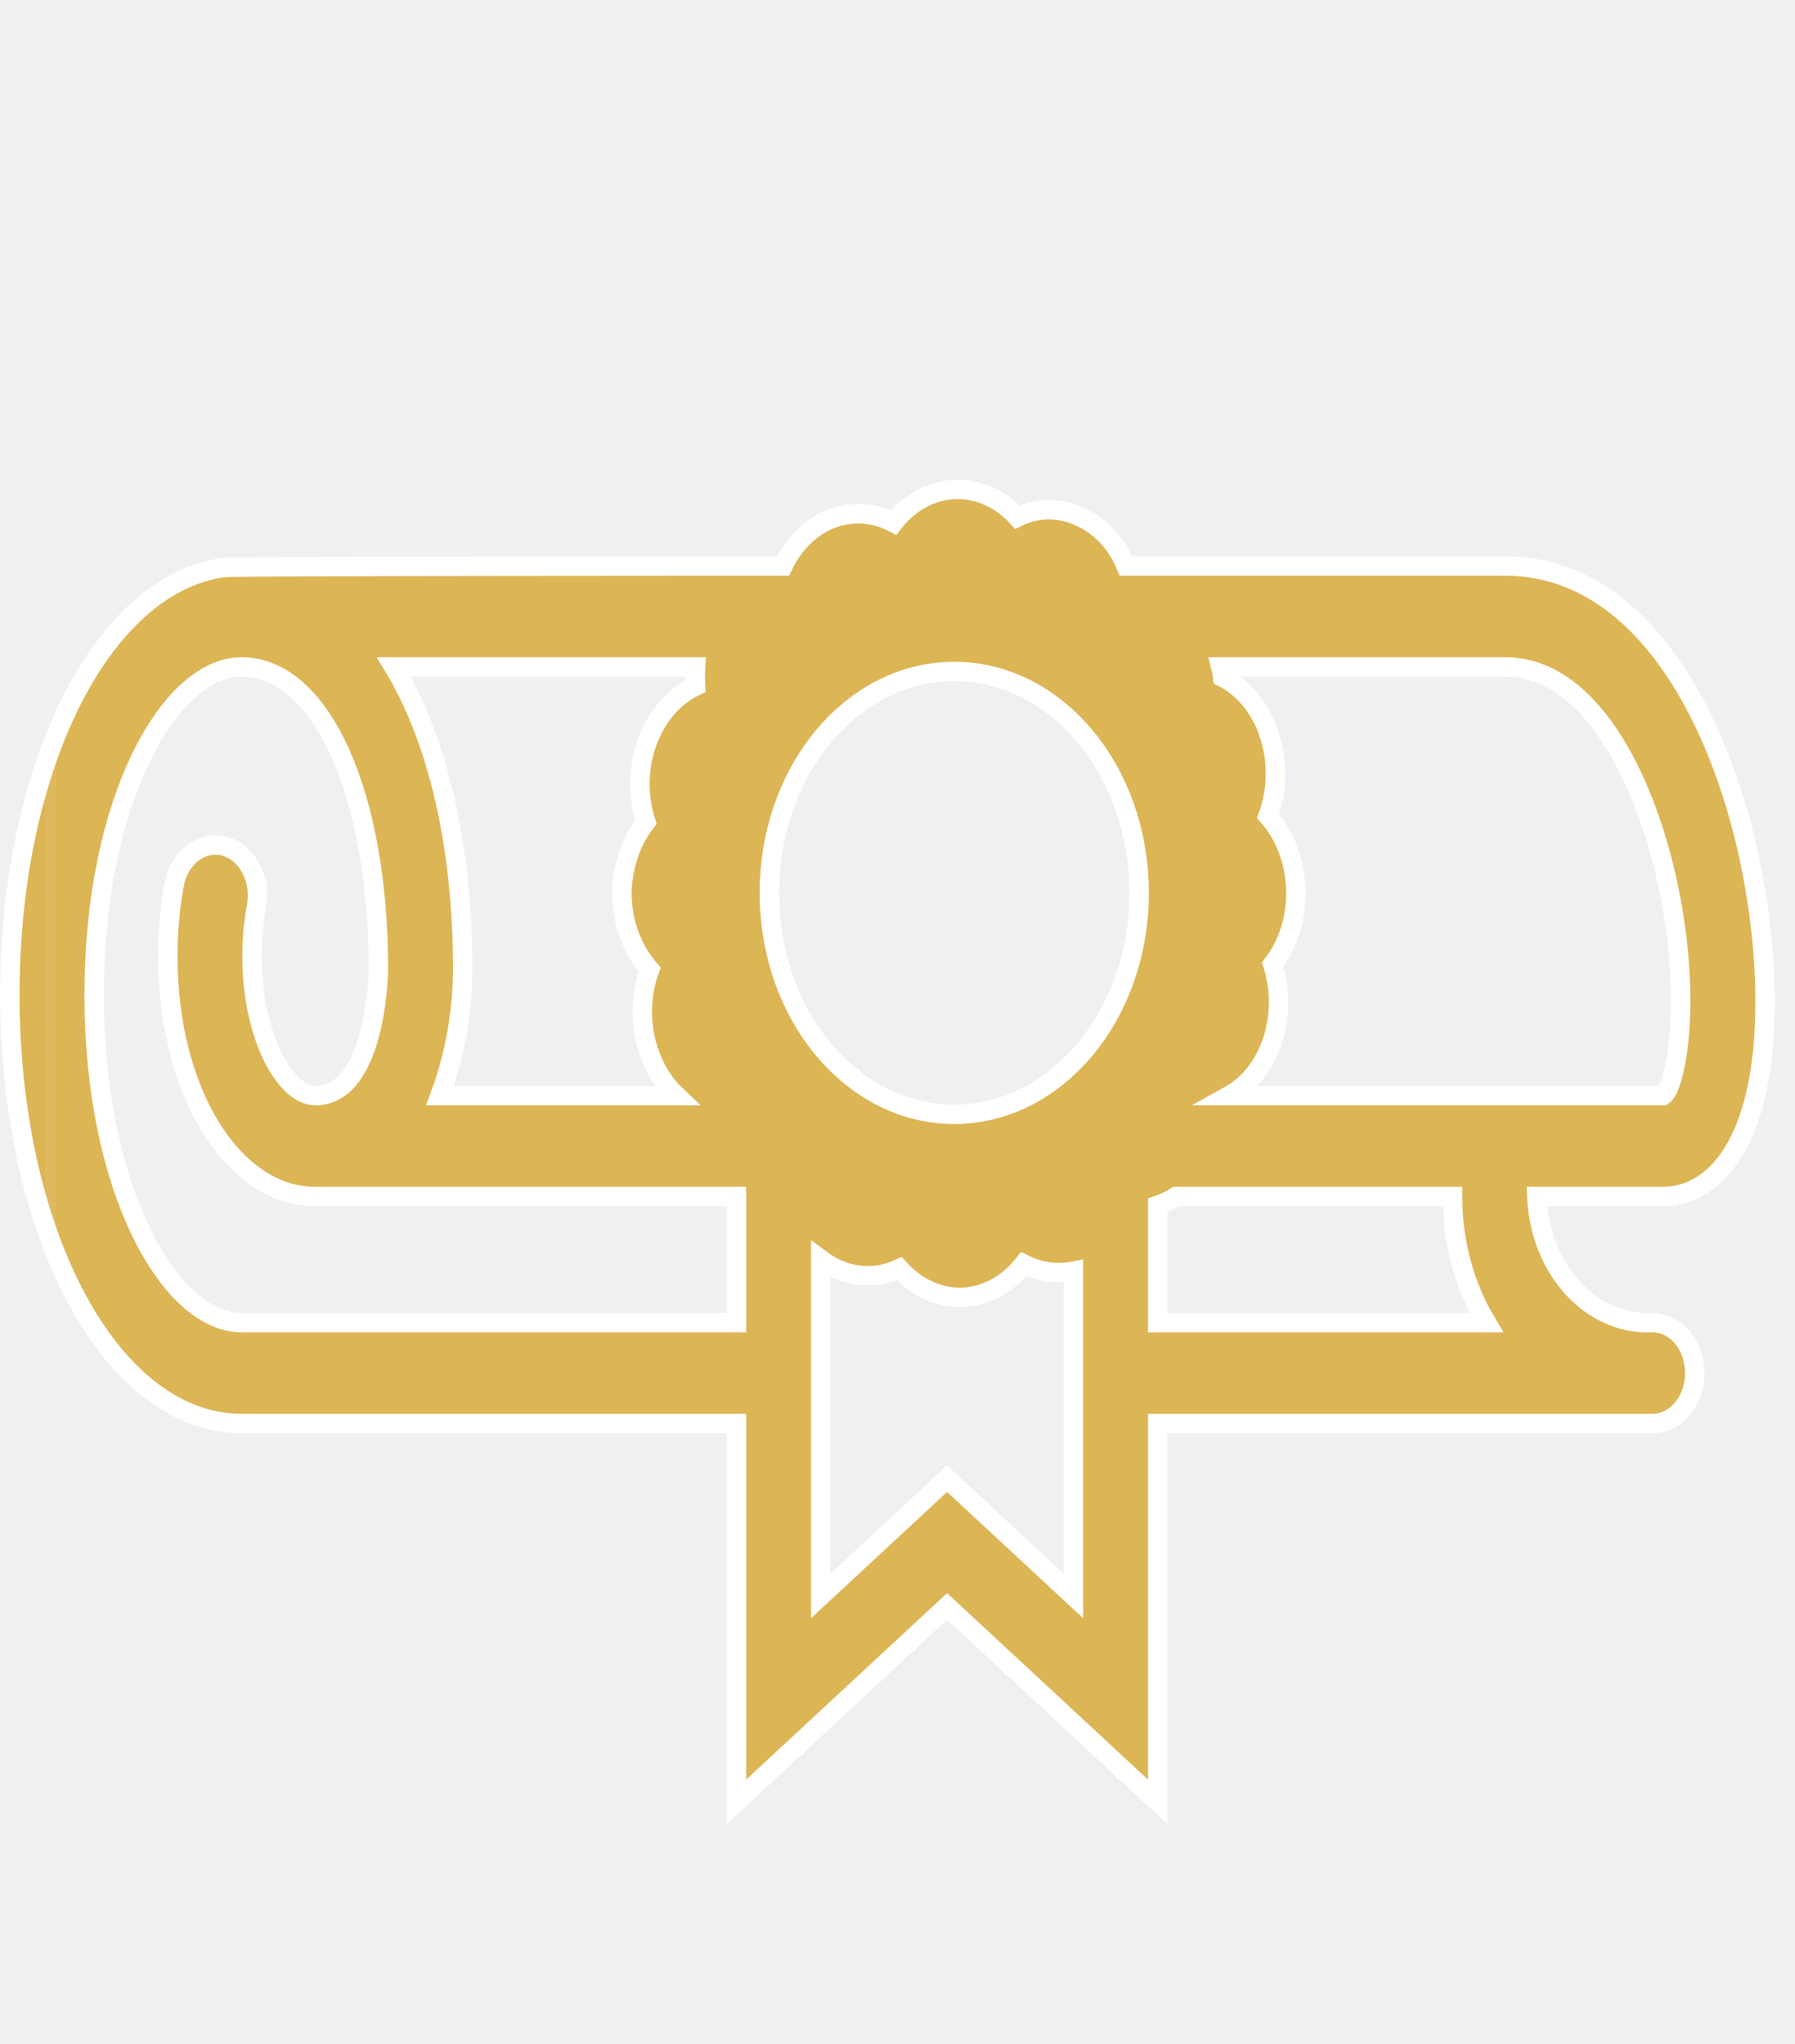
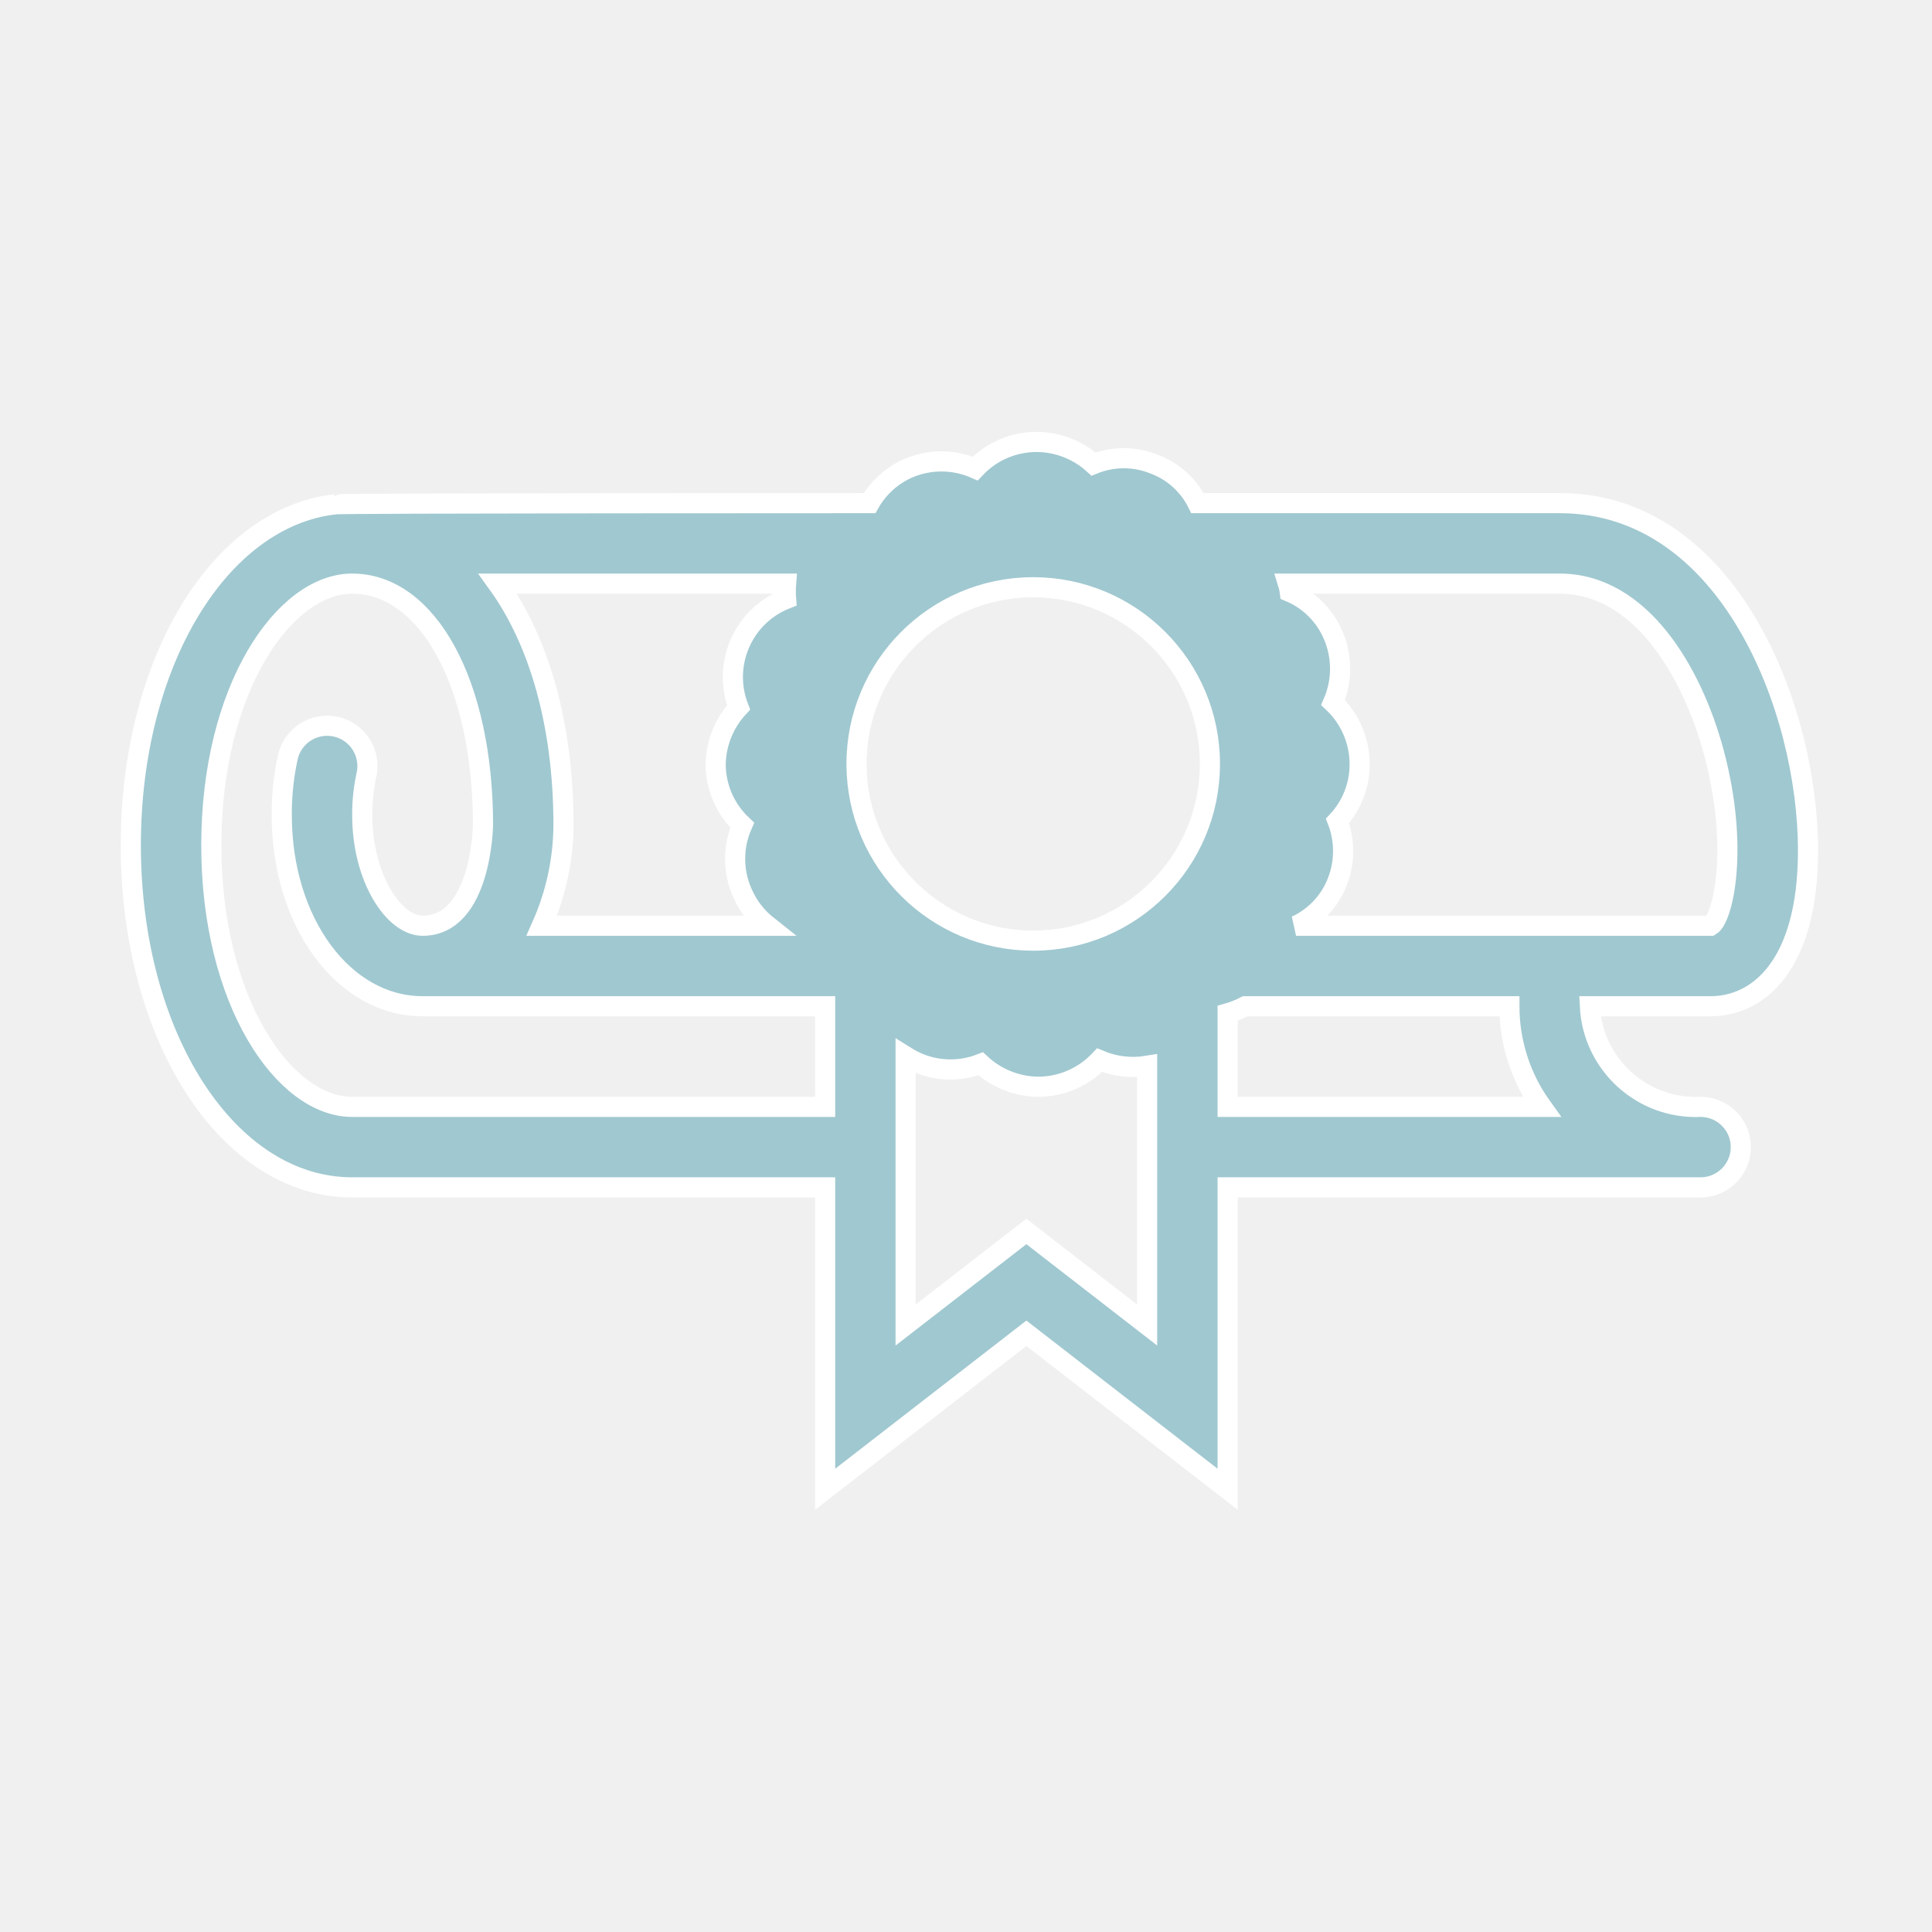
- <svg xmlns="http://www.w3.org/2000/svg" width="726" height="827" xml:space="preserve" overflow="hidden">
-   <g transform="translate(-4913 246)">
-     <path d="M5627 159.136C5627 87.71 5593.6-16.979 5521.87-16.979L5368.52-16.979C5364.72-26.142 5358.14-33.223 5350.12-36.774 5341.93-40.746 5332.76-40.746 5324.56-36.774 5318.03-43.882 5309.54-47.875 5300.71-47.999 5290.78-48.101 5281.26-43.216 5274.47-34.53 5265.35-39.325 5254.97-39.325 5245.85-34.53 5239.06-30.878 5233.42-24.73 5229.74-16.979 5229.74-16.979 5004.15-16.979 5003.47-16.367 4954.48-9.735 4917 63.732 4917 156.483 4917 253.724 4958.15 329.945 5010.71 329.945L5210.92 329.945 5210.92 483 5296.11 403.922 5381.3 483 5381.3 329.945 5581.51 329.945C5590.92 329.945 5598.55 320.809 5598.55 309.538 5598.55 298.267 5590.92 289.131 5581.51 289.131 5556.83 290.459 5535.89 267.661 5534.65 238.112L5585.77 238.112C5605.7 238.112 5627 217.705 5627 159.136ZM5299.01 25.672C5340.32 25.672 5373.81 65.782 5373.81 115.261 5373.81 164.74 5340.32 204.849 5299 204.848 5257.83 204.847 5224.39 164.986 5224.21 115.669 5224.02 66.191 5257.35 25.899 5298.66 25.673 5298.78 25.672 5298.89 25.672 5299.01 25.672ZM5194.39 23.835C5194.22 26.416 5194.22 29.009 5194.39 31.59 5176.19 40.168 5167.2 64.752 5174.28 86.588 5168.15 94.505 5164.69 104.868 5164.57 115.669 5164.67 127.282 5168.74 138.342 5175.82 146.279 5171.82 157.17 5171.82 169.571 5175.82 180.462 5178.16 187.061 5181.85 192.85 5186.55 197.298L5090.96 197.298C5096.93 181.231 5100.06 163.862 5100.17 146.279 5100.17 95.261 5089.77 52.814 5072.31 23.835ZM5010.71 289.131C4981.92 289.131 4951.08 235.868 4951.08 156.483 4951.08 77.099 4981.92 23.835 5010.71 23.835 5042.83 23.835 5066.09 74.853 5066.09 146.279 5066.09 146.279 5065.49 197.298 5040.53 197.298 5028.43 197.298 5014.97 173.319 5014.97 141.177 5014.93 134.317 5015.53 127.471 5016.76 120.77 5018.81 109.753 5013.01 98.834 5003.81 96.383 4994.61 93.933 4985.5 100.876 4983.45 111.893 4981.71 121.513 4980.85 131.333 4980.9 141.177 4980.9 195.563 5007.13 238.112 5040.53 238.112L5210.92 238.112 5210.92 289.131ZM5296.11 352.292 5244.99 399.738 5244.99 263.52C5246.97 265 5249.05 266.263 5251.21 267.295 5259.43 271.122 5268.55 271.122 5276.77 267.295 5283.34 274.595 5291.92 278.738 5300.88 278.927 5310.81 278.979 5320.31 274.103 5327.12 265.458 5333.46 268.654 5340.43 269.644 5347.23 268.315L5347.23 399.738ZM5381.3 289.131 5381.3 241.683C5383.9 240.795 5386.41 239.599 5388.8 238.112L5500.57 238.112C5500.57 256.419 5505.37 274.263 5514.29 289.131ZM5410.27 197.298C5418.35 192.817 5424.65 184.723 5427.82 174.747 5430.99 164.897 5430.99 153.987 5427.82 144.137 5433.84 136.368 5437.18 126.164 5437.19 115.566 5437.23 103.678 5433.16 92.3 5425.94 84.139 5429.91 73.204 5429.91 60.79 5425.94 49.855 5422.43 40.009 5415.86 32.181 5407.63 28.019 5407.47 26.601 5407.22 25.201 5406.86 23.835L5521.87 23.835C5555.95 23.835 5577.93 68.221 5587.21 109.75 5598.03 158.524 5590.88 193.726 5585.77 197.298Z" stroke="#FFFFFF" stroke-width="7.842" stroke-miterlimit="8" fill="#DCB554" fill-rule="evenodd" />
-     <rect x="4933.5" y="-243.5" width="703" height="822" stroke="#FFFFFF" stroke-width="4.583" stroke-miterlimit="8" stroke-opacity="0.051" fill="none" />
+ <svg xmlns="http://www.w3.org/2000/svg" width="179" height="179" xml:space="preserve" overflow="hidden">
+   <g transform="translate(-742 -182)">
+     <path d="M909.514 260.797C909.514 247.745 902.205 228.615 886.505 228.615L852.943 228.615C852.11 226.94 850.669 225.646 848.915 224.997 847.121 224.272 845.115 224.272 843.321 224.997 841.89 223.698 840.033 222.969 838.101 222.946 835.926 222.928 833.844 223.82 832.358 225.408 830.361 224.531 828.089 224.531 826.093 225.408 824.607 226.075 823.373 227.198 822.569 228.615 822.569 228.615 773.194 228.615 773.045 228.726 762.324 229.938 754.12 243.363 754.12 260.312 754.12 278.082 763.126 292.01 774.63 292.01L818.448 292.01 818.448 319.979 837.094 305.529 855.74 319.979 855.74 292.01 899.557 292.01C901.617 292.01 903.286 290.341 903.286 288.281 903.286 286.222 901.617 284.552 899.557 284.552 894.156 284.795 889.574 280.629 889.302 275.229L900.49 275.229C904.853 275.229 909.514 271.5 909.514 260.797ZM837.728 236.409C846.769 236.409 854.099 243.738 854.099 252.78 854.099 261.821 846.769 269.151 837.727 269.151 828.715 269.15 821.398 261.866 821.357 252.854 821.315 243.813 828.612 236.45 837.653 236.409 837.678 236.409 837.703 236.409 837.728 236.409ZM814.831 236.073C814.794 236.544 814.794 237.018 814.831 237.49 810.848 239.058 808.881 243.55 810.43 247.54 809.088 248.987 808.33 250.881 808.305 252.854 808.327 254.976 809.216 256.997 810.766 258.448 809.89 260.438 809.89 262.704 810.766 264.694 811.279 265.9 812.087 266.958 813.115 267.771L792.195 267.771C793.5 264.835 794.186 261.661 794.208 258.448 794.208 249.125 791.934 241.368 788.111 236.073ZM774.63 284.552C768.328 284.552 761.578 274.819 761.578 260.312 761.578 245.806 768.328 236.073 774.63 236.073 781.66 236.073 786.75 245.396 786.75 258.448 786.75 258.448 786.62 267.771 781.156 267.771 778.509 267.771 775.562 263.389 775.562 257.516 775.553 256.262 775.685 255.011 775.954 253.786 776.402 251.773 775.133 249.778 773.12 249.33 771.107 248.882 769.111 250.151 768.664 252.164 768.282 253.922 768.094 255.717 768.104 257.516 768.104 267.454 773.847 275.229 781.156 275.229L818.448 275.229 818.448 284.552ZM837.094 296.094 825.906 304.764 825.906 279.872C826.338 280.143 826.794 280.373 827.267 280.562 829.066 281.261 831.062 281.261 832.861 280.562 834.298 281.896 836.177 282.653 838.138 282.688 840.31 282.697 842.39 281.806 843.881 280.226 845.269 280.81 846.795 280.991 848.281 280.748L848.281 304.764ZM855.74 284.552 855.74 275.882C856.307 275.719 856.857 275.501 857.38 275.229L881.844 275.229C881.844 278.574 882.894 281.835 884.846 284.552ZM862.079 267.771C863.849 266.952 865.228 265.473 865.92 263.65 866.614 261.85 866.614 259.856 865.92 258.056 867.238 256.637 867.97 254.772 867.971 252.836 867.981 250.663 867.09 248.584 865.51 247.093 866.377 245.094 866.377 242.826 865.51 240.828 864.741 239.028 863.304 237.598 861.501 236.837 861.467 236.578 861.411 236.323 861.333 236.073L886.505 236.073C893.964 236.073 898.774 244.184 900.807 251.773 903.175 260.685 901.608 267.118 900.49 267.771Z" stroke="#FFFFFF" stroke-width="1.865" fill="#A0C8D0" />
  </g>
</svg>
